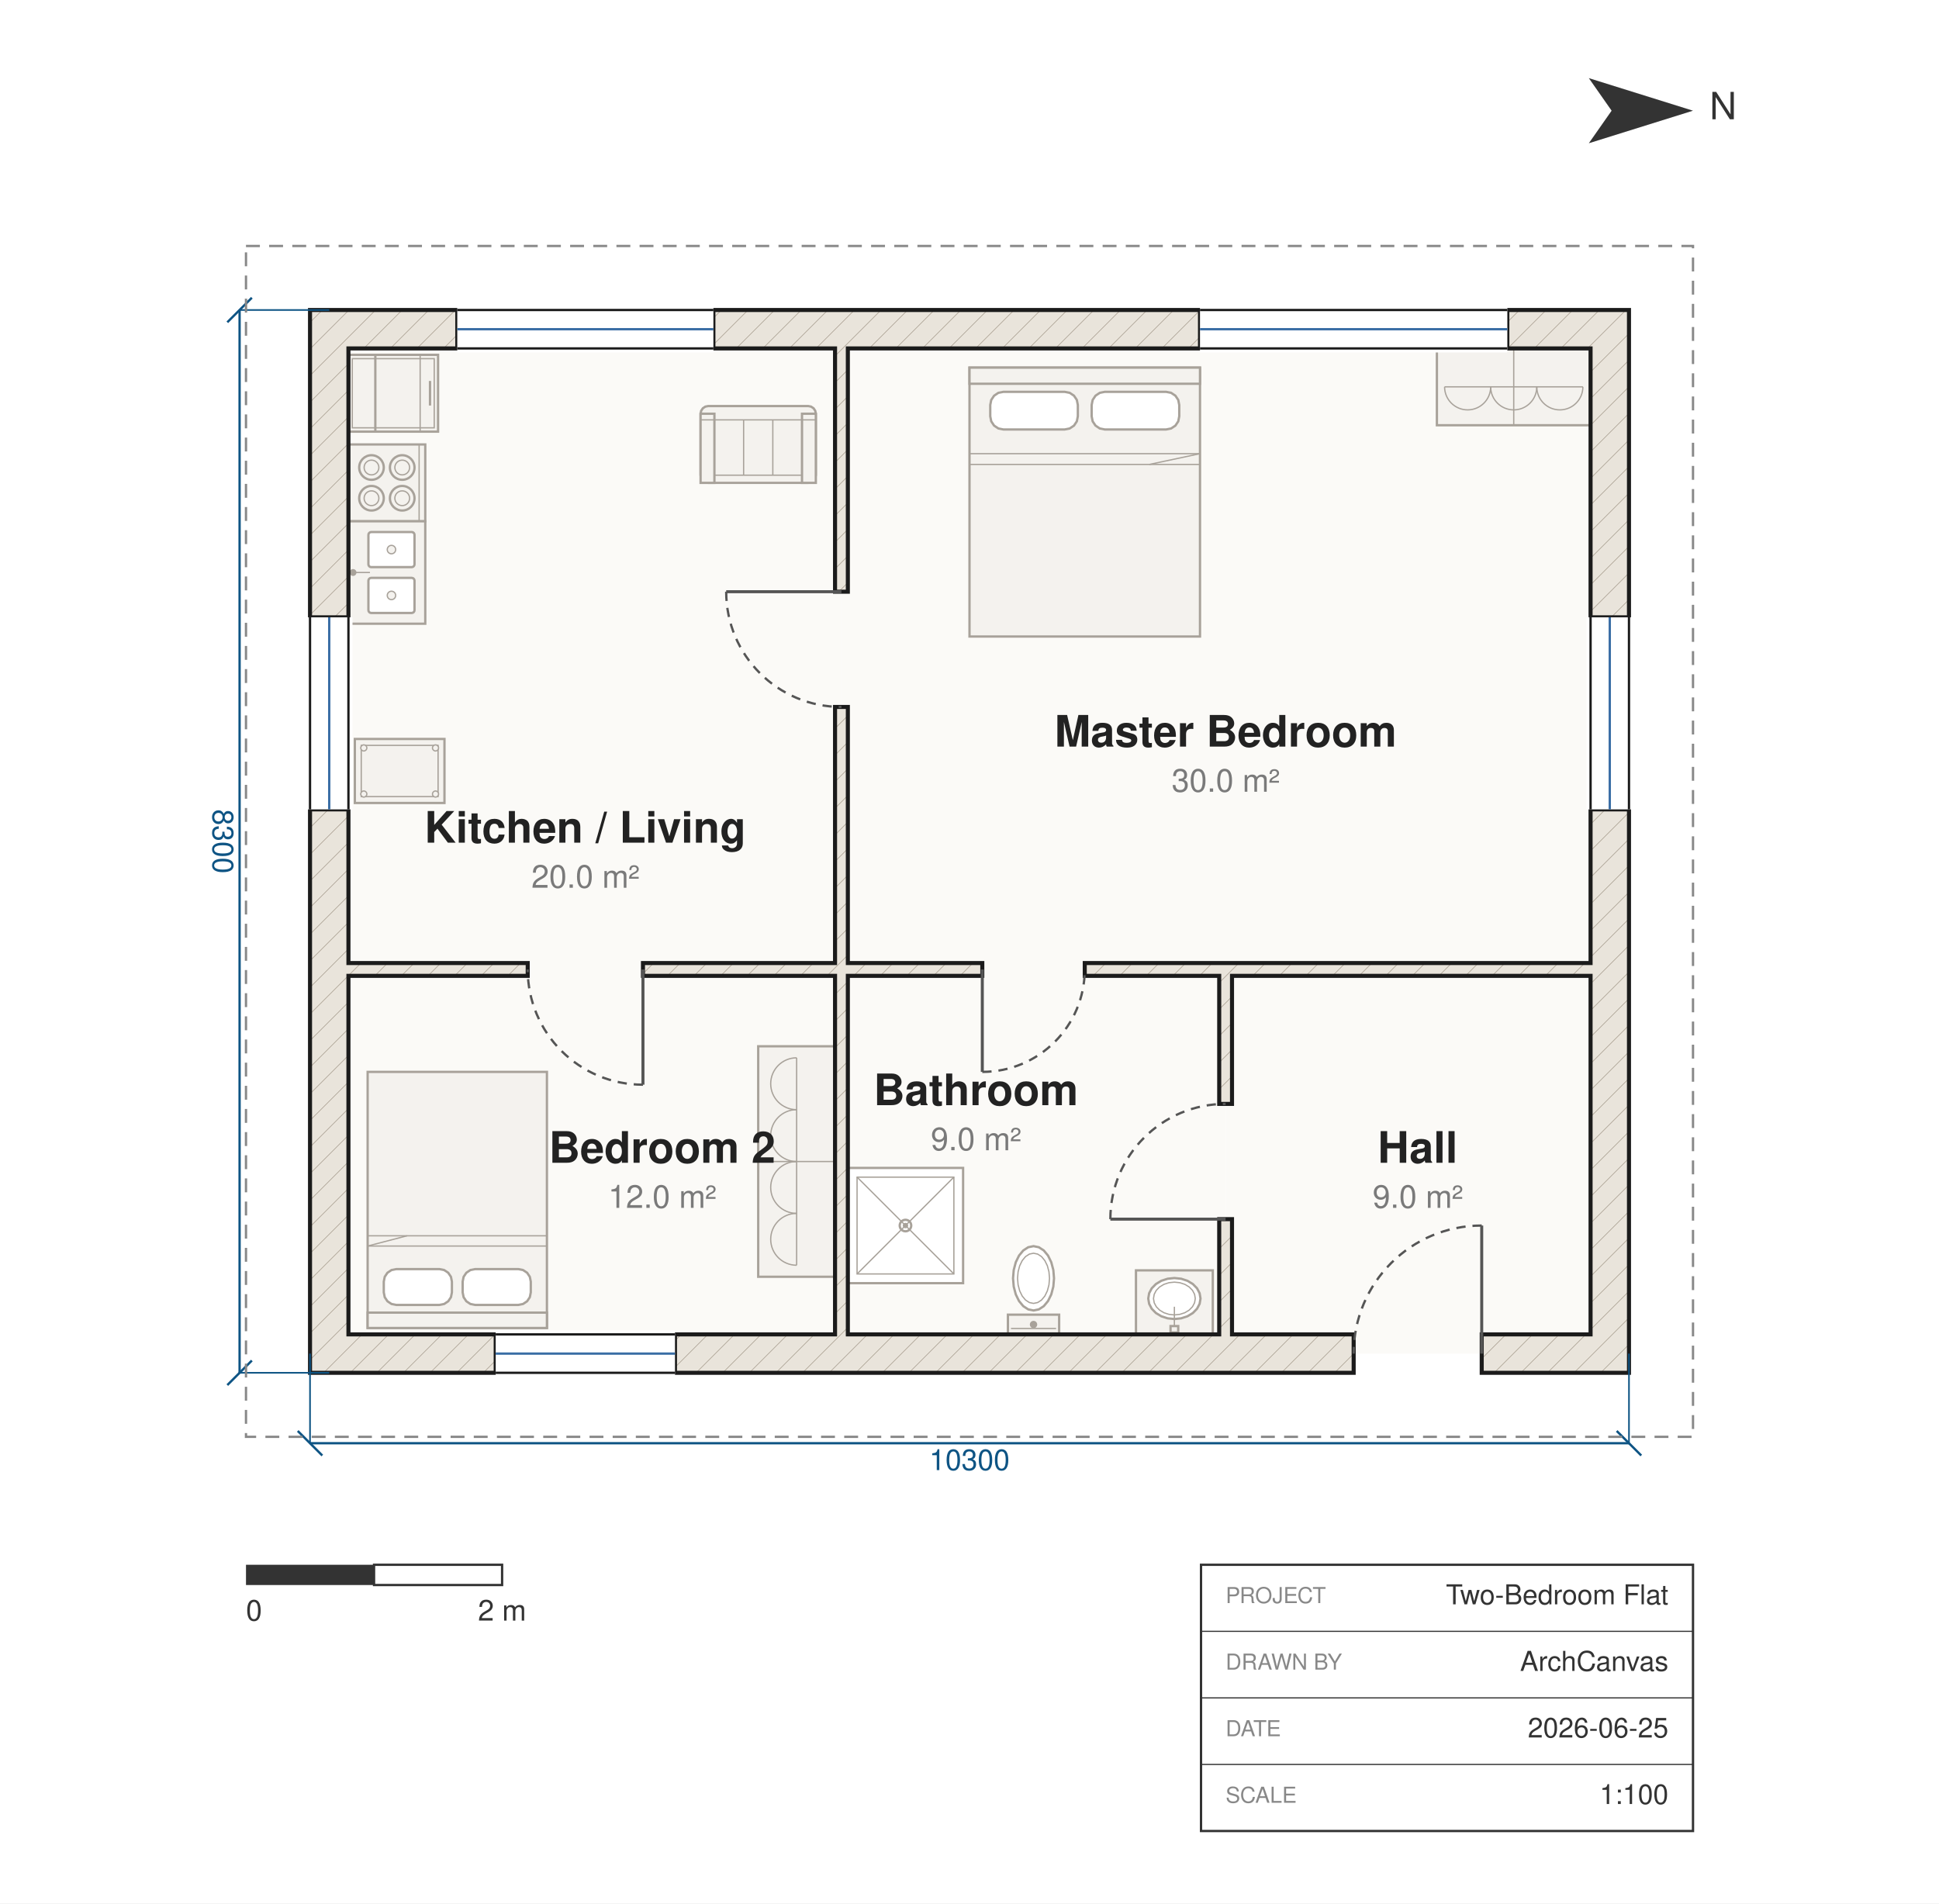
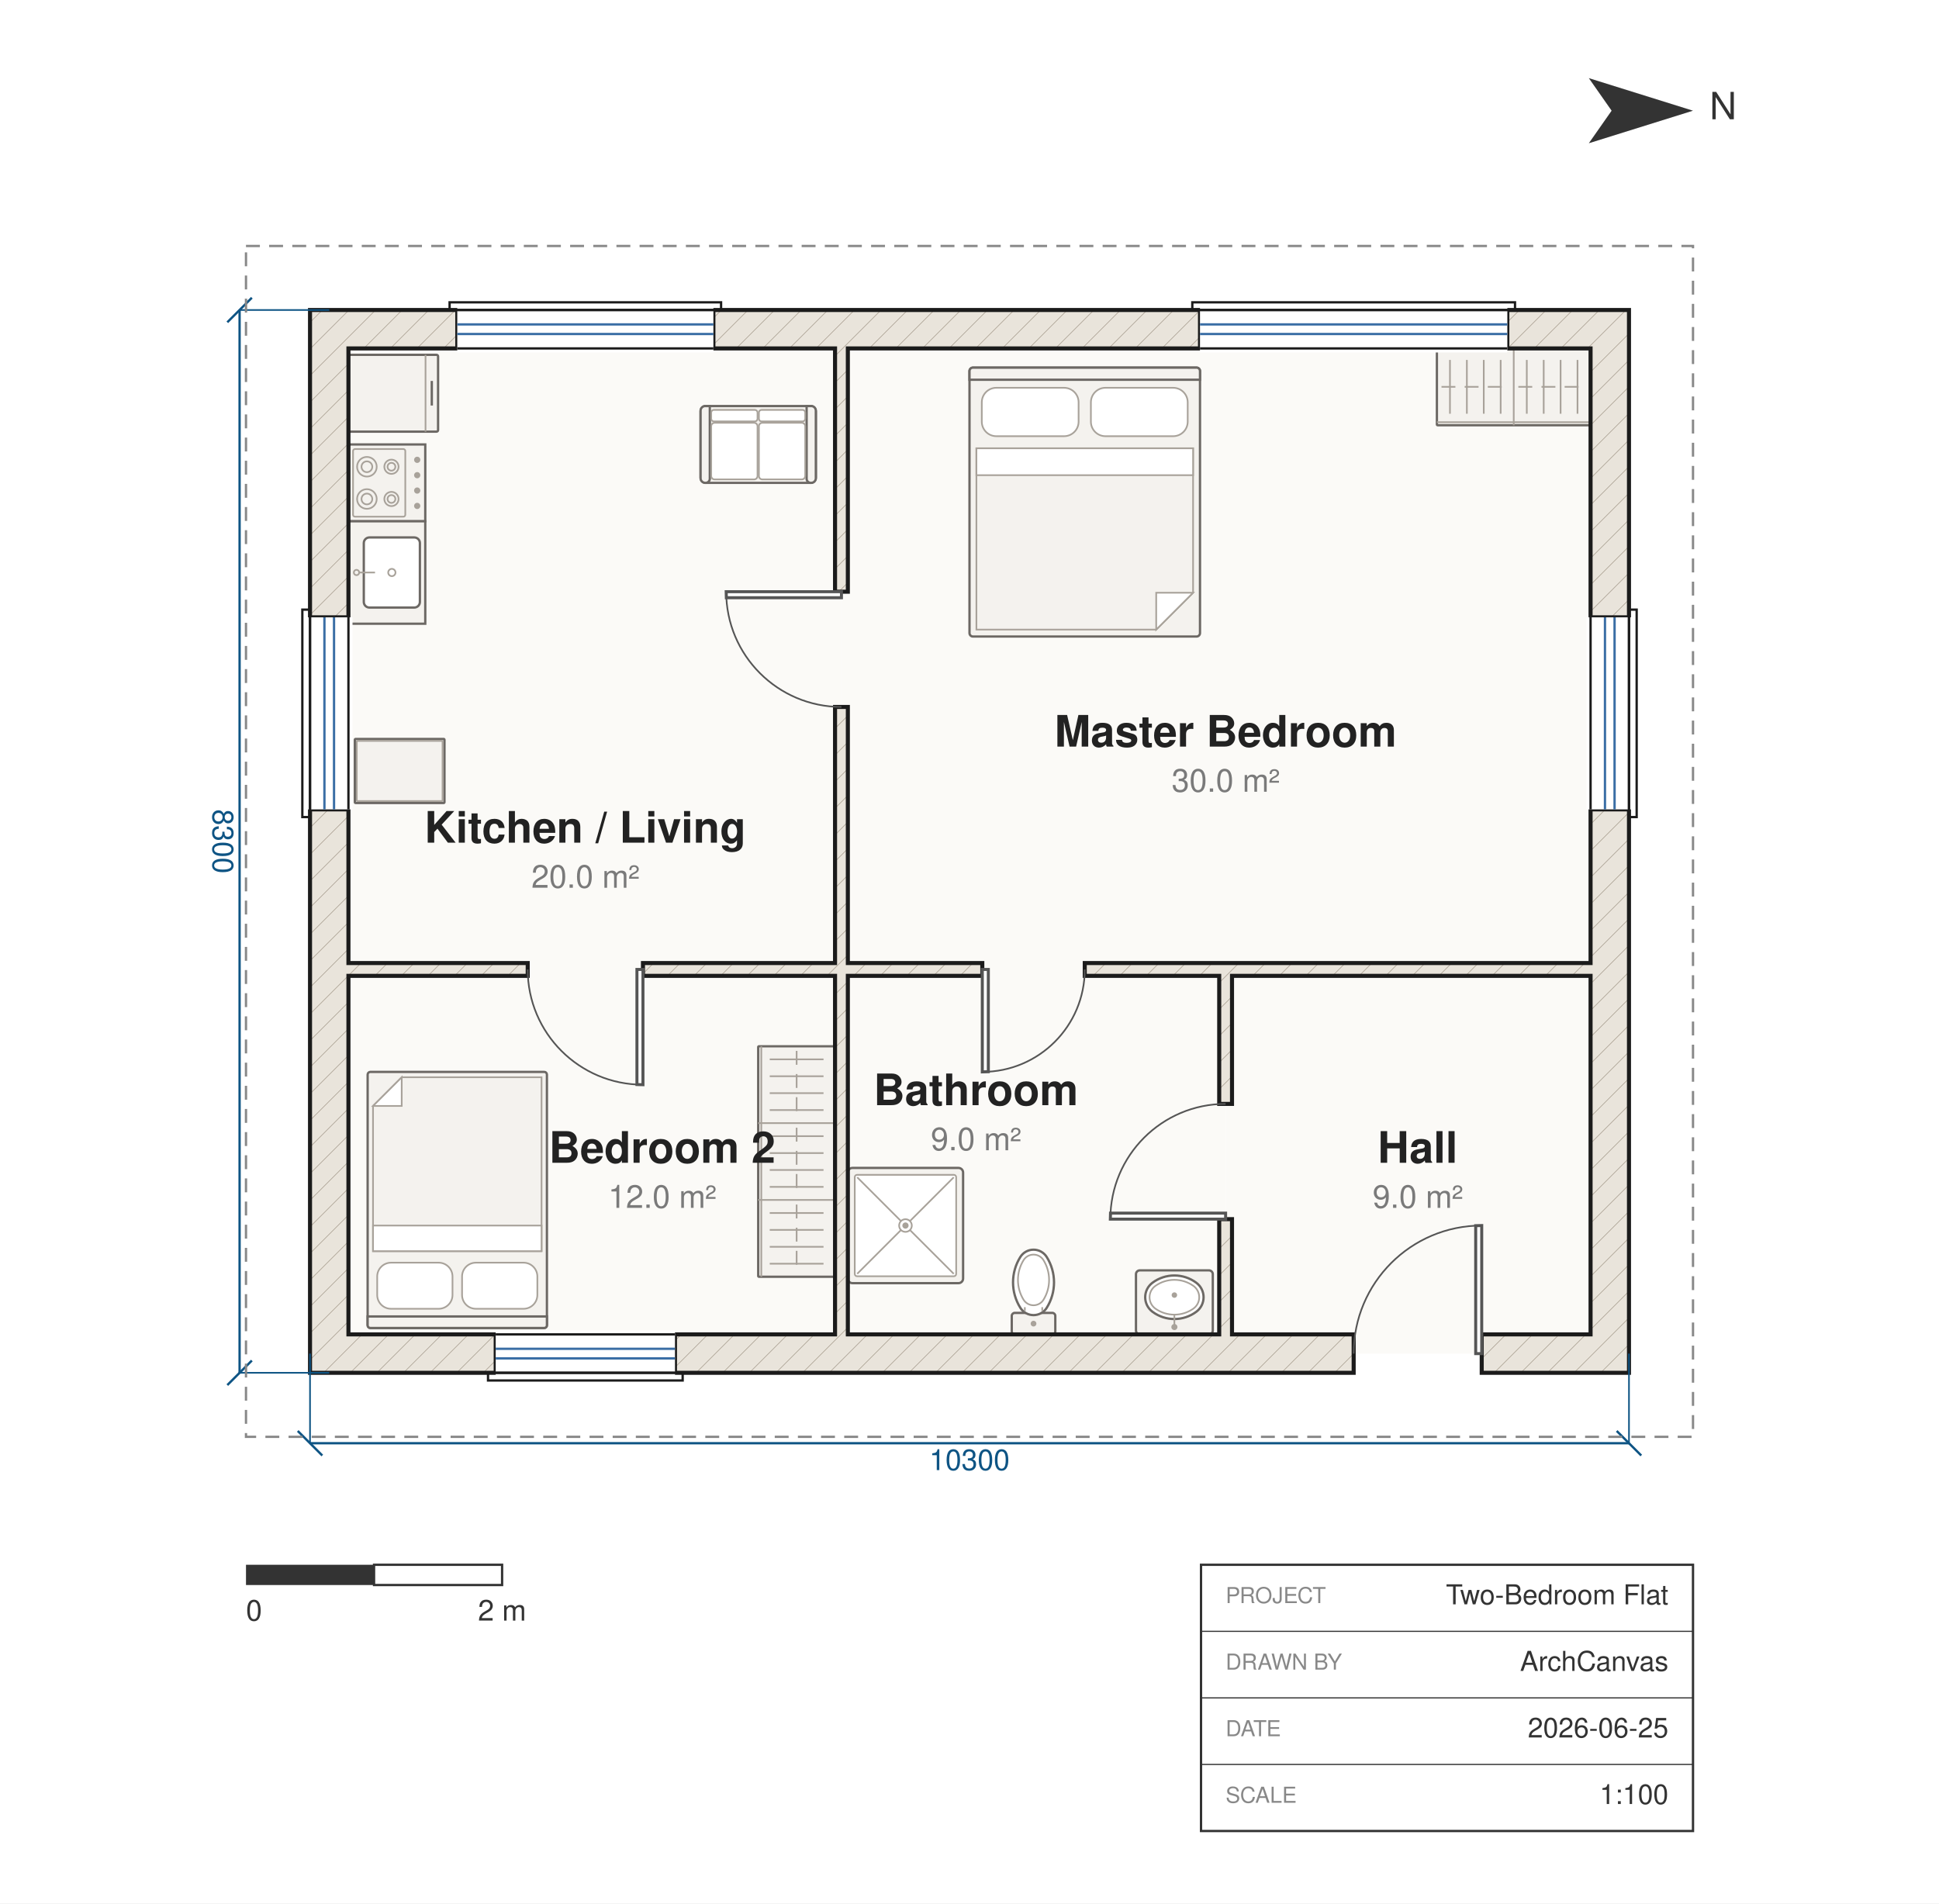
<svg xmlns="http://www.w3.org/2000/svg" viewBox="-2571 -2571 15142 14864.4" font-family="Helvetica, Arial, sans-serif">
  <defs>
    <pattern id="poche" patternUnits="userSpaceOnUse" width="146.9" height="146.9" patternTransform="rotate(45)">
      <rect width="146.9" height="146.9" fill="#e9e4db" />
      <line x1="0" y1="0" x2="0" y2="146.9" stroke="#b9b1a4" stroke-width="12.66" />
    </pattern>
  </defs>
  <rect x="-2571" y="-2571" width="15142" height="14864.4" fill="#ffffff" />
  <g id="A-FLOR">
    <polygon points="0,0 4000,0 4000,5000 0,5000" fill="#fbfaf7" />
    <polygon points="4000,0 10000,0 10000,5000 4000,5000" fill="#fbfaf7" />
    <polygon points="0,5000 4000,5000 4000,8000 0,8000" fill="#fbfaf7" />
    <polygon points="4000,5000 7000,5000 7000,8000 4000,8000" fill="#fbfaf7" />
    <polygon points="7000,5000 10000,5000 10000,8000 7000,8000" fill="#fbfaf7" />
  </g>
  <g id="A-FURN">
-     <polygon points="5000,300 6800,300 6800,2400 5000,2400" fill="#f4f2ee" stroke="#a8a29a" stroke-width="18.08" />
-     <polygon points="5000,300 6800,300 6800,426 5000,426" fill="#f4f2ee" stroke="#a8a29a" stroke-width="18.08" />
-     <polygon points="5743.1,489 5782.48,496.83 5815.86,519.14 5838.17,552.52 5846,591.9 5846,680.1 5838.17,719.48 5815.86,752.86 5782.48,775.17 5743.1,783 5264.9,783 5225.52,775.17 5192.14,752.86 5169.83,719.48 5162,680.1 5162,591.9 5169.83,552.52 5192.14,519.14 5225.52,496.83 5264.9,489" fill="#ffffff" stroke="#a8a29a" stroke-width="18.08" />
-     <polygon points="6535.1,489 6574.48,496.83 6607.86,519.14 6630.17,552.52 6638,591.9 6638,680.1 6630.17,719.48 6607.86,752.86 6574.48,775.17 6535.1,783 6056.9,783 6017.52,775.17 5984.14,752.86 5961.83,719.48 5954,680.1 5954,591.9 5961.83,552.52 5984.14,519.14 6017.52,496.83 6056.9,489" fill="#ffffff" stroke="#a8a29a" stroke-width="18.08" />
-     <line x1="5000" y1="972" x2="6800" y2="972" stroke="#a8a29a" stroke-width="9.94" />
-     <line x1="5000" y1="1056" x2="6800" y2="1056" stroke="#a8a29a" stroke-width="9.94" />
-     <line x1="6800" y1="972" x2="6404" y2="1056" stroke="#a8a29a" stroke-width="9.94" />
-     <polygon points="1700,7800 300,7800 300,5800 1700,5800" fill="#f4f2ee" stroke="#a8a29a" stroke-width="18.08" />
-     <polygon points="1700,7800 300,7800 300,7680 1700,7680" fill="#f4f2ee" stroke="#a8a29a" stroke-width="18.08" />
-     <polygon points="1140,7620 1102.5,7612.54 1070.7,7591.3 1049.46,7559.5 1042,7522 1042,7438 1049.46,7400.5 1070.7,7368.7 1102.5,7347.46 1140,7340 1476,7340 1513.5,7347.46 1545.3,7368.7 1566.54,7400.5 1574,7438 1574,7522 1566.54,7559.5 1545.3,7591.3 1513.5,7612.54 1476,7620" fill="#ffffff" stroke="#a8a29a" stroke-width="18.08" />
-     <polygon points="524,7620 486.5,7612.54 454.7,7591.3 433.46,7559.5 426,7522 426,7438 433.46,7400.5 454.7,7368.7 486.5,7347.46 524,7340 860,7340 897.5,7347.46 929.3,7368.7 950.54,7400.5 958,7438 958,7522 950.54,7559.5 929.3,7591.3 897.5,7612.54 860,7620" fill="#ffffff" stroke="#a8a29a" stroke-width="18.08" />
-     <line x1="1700" y1="7160" x2="300" y2="7160" stroke="#a8a29a" stroke-width="9.94" />
-     <line x1="1700" y1="7080" x2="300" y2="7080" stroke="#a8a29a" stroke-width="9.94" />
-     <line x1="300" y1="7160" x2="608" y2="7080" stroke="#a8a29a" stroke-width="9.94" />
-     <polygon points="8650,150 9850,150 9850,750 8650,750" fill="#f4f2ee" stroke="#a8a29a" stroke-width="18.08" />
-     <line x1="8710" y1="450" x2="9790" y2="450" stroke="#a8a29a" stroke-width="9.94" />
-     <path d="M 8710,450 A 180 180 0 0 0 9070,450" fill="none" stroke="#a8a29a" stroke-width="9.94" />
-     <path d="M 9070,450 A 180 180 0 0 0 9430,450" fill="none" stroke="#a8a29a" stroke-width="9.94" />
-     <path d="M 9430,450 A 180 180 0 0 0 9790,450" fill="none" stroke="#a8a29a" stroke-width="9.94" />
-     <line x1="9250" y1="150" x2="9250" y2="750" stroke="#a8a29a" stroke-width="9.94" />
-     <polygon points="3950,5600 3950,7400 3350,7400 3350,5600" fill="#f4f2ee" stroke="#a8a29a" stroke-width="18.08" />
-     <line x1="3650" y1="5690" x2="3650" y2="7310" stroke="#a8a29a" stroke-width="9.94" />
-     <path d="M 3650,5690 A 202.5 202.5 0 0 0 3650,6095" fill="none" stroke="#a8a29a" stroke-width="9.94" />
-     <path d="M 3650,6095 A 202.5 202.5 0 0 0 3650,6500" fill="none" stroke="#a8a29a" stroke-width="9.94" />
-     <path d="M 3650,6500 A 202.5 202.5 0 0 0 3650,6905" fill="none" stroke="#a8a29a" stroke-width="9.94" />
-     <path d="M 3650,6905 A 202.5 202.5 0 0 0 3650,7310" fill="none" stroke="#a8a29a" stroke-width="9.94" />
-     <line x1="3950" y1="6500" x2="3350" y2="6500" stroke="#a8a29a" stroke-width="9.94" />
-     <polygon points="150,800 150,200 850,200 850,800" fill="#f4f2ee" stroke="#a8a29a" stroke-width="18.08" />
-     <polygon points="180,770 180,230 820,230 820,770" fill="none" stroke="#a8a29a" stroke-width="9.94" />
-     <line x1="710" y1="800" x2="710" y2="200" stroke="#a8a29a" stroke-width="9.94" />
-     <line x1="360" y1="800" x2="360" y2="200" stroke="#a8a29a" stroke-width="18.08" />
-     <line x1="787" y1="596" x2="787" y2="404" stroke="#a8a29a" stroke-width="18.08" />
-     <polygon points="150,1500 150,900 750,900 750,1500" fill="#f4f2ee" stroke="#a8a29a" stroke-width="18.08" />
-     <circle cx="330" cy="1320" r="96" fill="none" stroke="#a8a29a" stroke-width="18.08" />
-     <circle cx="330" cy="1320" r="57.6" fill="none" stroke="#a8a29a" stroke-width="9.94" />
-     <circle cx="570" cy="1320" r="96" fill="none" stroke="#a8a29a" stroke-width="18.08" />
-     <circle cx="570" cy="1320" r="57.6" fill="none" stroke="#a8a29a" stroke-width="9.94" />
-     <circle cx="330" cy="1080" r="96" fill="none" stroke="#a8a29a" stroke-width="18.08" />
-     <circle cx="330" cy="1080" r="57.6" fill="none" stroke="#a8a29a" stroke-width="9.94" />
-     <circle cx="570" cy="1080" r="96" fill="none" stroke="#a8a29a" stroke-width="18.08" />
-     <circle cx="570" cy="1080" r="57.6" fill="none" stroke="#a8a29a" stroke-width="9.94" />
-     <line x1="702" y1="1500" x2="702" y2="900" stroke="#a8a29a" stroke-width="9.94" />
-     <polygon points="150,2300 150,1500 750,1500 750,2300" fill="#f4f2ee" stroke="#a8a29a" stroke-width="18.08" />
-     <polygon points="306,1963.92 307.67,1955.53 312.42,1948.42 319.53,1943.67 327.92,1942 644.08,1942 652.47,1943.67 659.58,1948.42 664.33,1955.53 666,1963.92 666,2194.08 664.33,2202.47 659.58,2209.58 652.47,2214.33 644.08,2216 327.92,2216 319.53,2214.33 312.42,2209.58 307.67,2202.47 306,2194.08" fill="#ffffff" stroke="#a8a29a" stroke-width="18.08" />
-     <circle cx="486" cy="2079" r="32.88" fill="#f4f2ee" stroke="#a8a29a" stroke-width="9.94" />
-     <polygon points="306,1605.92 307.67,1597.53 312.42,1590.42 319.53,1585.67 327.92,1584 644.08,1584 652.47,1585.67 659.58,1590.42 664.33,1597.53 666,1605.92 666,1836.08 664.33,1844.47 659.58,1851.58 652.47,1856.33 644.08,1858 327.92,1858 319.53,1856.33 312.42,1851.58 307.67,1844.47 306,1836.08" fill="#ffffff" stroke="#a8a29a" stroke-width="18.08" />
-     <circle cx="486" cy="1721" r="32.88" fill="#f4f2ee" stroke="#a8a29a" stroke-width="9.94" />
-     <circle cx="186" cy="1900" r="18" fill="#a8a29a" stroke="#a8a29a" stroke-width="18.08" />
-     <line x1="186" y1="1900" x2="318" y2="1900" stroke="#a8a29a" stroke-width="9.94" />
-     <polygon points="3740,600 3762.96,604.57 3782.43,617.57 3795.43,637.04 3800,660 3800,1140 3795.43,1162.96 3782.43,1182.43 3762.96,1195.43 3740,1200 2960,1200 2937.04,1195.43 2917.57,1182.43 2904.57,1162.96 2900,1140 2900,660 2904.57,637.04 2917.57,617.57 2937.04,604.57 2960,600" fill="#f4f2ee" stroke="#a8a29a" stroke-width="18.08" />
-     <polygon points="2900,660 3008,660 3008,1200 2900,1200" fill="#f4f2ee" stroke="#a8a29a" stroke-width="18.08" />
-     <polygon points="3692,660 3800,660 3800,1200 3692,1200" fill="#f4f2ee" stroke="#a8a29a" stroke-width="18.08" />
-     <line x1="2900" y1="708" x2="3800" y2="708" stroke="#a8a29a" stroke-width="9.94" />
-     <line x1="3236" y1="708" x2="3236" y2="1140" stroke="#a8a29a" stroke-width="9.94" />
-     <line x1="3464" y1="708" x2="3464" y2="1140" stroke="#a8a29a" stroke-width="9.94" />
-     <line x1="3008" y1="1140" x2="3692" y2="1140" stroke="#a8a29a" stroke-width="9.94" />
-     <polygon points="200,3200 900,3200 900,3700 200,3700" fill="#f4f2ee" stroke="#a8a29a" stroke-width="18.08" />
-     <polygon points="250,3250 850,3250 850,3650 250,3650" fill="none" stroke="#a8a29a" stroke-width="9.94" />
-     <circle cx="270" cy="3270" r="23.8" fill="#f4f2ee" stroke="#a8a29a" stroke-width="9.94" />
-     <circle cx="830" cy="3270" r="23.8" fill="#f4f2ee" stroke="#a8a29a" stroke-width="9.94" />
-     <circle cx="830" cy="3630" r="23.8" fill="#f4f2ee" stroke="#a8a29a" stroke-width="9.94" />
-     <circle cx="270" cy="3630" r="23.8" fill="#f4f2ee" stroke="#a8a29a" stroke-width="9.94" />
-     <polygon points="4050,7450 4050,6550 4950,6550 4950,7450" fill="#ffffff" stroke="#a8a29a" stroke-width="18.08" />
-     <polygon points="4122,7378 4122,6622 4878,6622 4878,7378" fill="#ffffff" stroke="#a8a29a" stroke-width="9.94" />
-     <line x1="4122" y1="7378" x2="4878" y2="6622" stroke="#a8a29a" stroke-width="9.94" />
-     <line x1="4122" y1="6622" x2="4878" y2="7378" stroke="#a8a29a" stroke-width="9.94" />
-     <circle cx="4500" cy="7000" r="45" fill="none" stroke="#a8a29a" stroke-width="18.08" />
-     <circle cx="4500" cy="7000" r="16.2" fill="#a8a29a" stroke="#a8a29a" stroke-width="9.94" />
-     <polygon points="5700,7850 5300,7850 5300,7696 5700,7696" fill="#f4f2ee" stroke="#a8a29a" stroke-width="18.08" />
-     <line x1="5676" y1="7803.8" x2="5324" y2="7803.8" stroke="#a8a29a" stroke-width="9.94" />
-     <polygon points="5340,7412.08 5345.45,7347.08 5361.44,7286.5 5386.86,7234.48 5420,7194.57 5458.59,7169.48 5500,7160.92 5541.41,7169.48 5580,7194.57 5613.14,7234.48 5638.56,7286.5 5654.55,7347.08 5660,7412.08 5654.55,7477.08 5638.56,7537.66 5613.14,7589.68 5580,7629.59 5541.41,7654.68 5500,7663.24 5458.59,7654.68 5420,7629.59 5386.86,7589.68 5361.44,7537.66 5345.45,7477.08" fill="#ffffff" stroke="#a8a29a" stroke-width="18.08" />
-     <polygon points="5375.2,7412.08 5379.45,7361.38 5391.92,7314.13 5411.75,7273.55 5437.6,7242.42 5467.7,7222.85 5500,7216.18 5532.3,7222.85 5562.4,7242.42 5588.25,7273.55 5608.08,7314.13 5620.55,7361.38 5624.8,7412.08 5620.55,7462.78 5608.08,7510.03 5588.25,7550.61 5562.4,7581.74 5532.3,7601.31 5500,7607.98 5467.7,7601.31 5437.6,7581.74 5411.75,7550.61 5391.92,7510.03 5379.45,7462.78" fill="#ffffff" stroke="#a8a29a" stroke-width="9.94" />
-     <circle cx="5500" cy="7773" r="20" fill="#a8a29a" stroke="#a8a29a" stroke-width="18.08" />
-     <polygon points="6900,7850 6300,7850 6300,7350 6900,7350" fill="#f4f2ee" stroke="#a8a29a" stroke-width="18.08" />
-     <polygon points="6396,7570 6402.95,7528.59 6423.33,7490 6455.75,7456.86 6498,7431.44 6547.2,7415.45 6600,7410 6652.8,7415.45 6702,7431.44 6744.25,7456.86 6776.67,7490 6797.05,7528.59 6804,7570 6797.05,7611.41 6776.67,7650 6744.25,7683.14 6702,7708.56 6652.8,7724.55 6600,7730 6547.2,7724.55 6498,7708.56 6455.75,7683.14 6423.33,7650 6402.95,7611.41" fill="#ffffff" stroke="#a8a29a" stroke-width="18.08" />
-     <polygon points="6436.8,7570 6442.36,7536.87 6458.66,7506 6484.6,7479.49 6518.4,7459.15 6557.76,7446.36 6600,7442 6642.24,7446.36 6681.6,7459.15 6715.4,7479.49 6741.34,7506 6757.64,7536.87 6763.2,7570 6757.64,7603.13 6741.34,7634 6715.4,7660.51 6681.6,7680.85 6642.24,7693.64 6600,7698 6557.76,7693.64 6518.4,7680.85 6484.6,7660.51 6458.66,7634 6442.36,7603.13" fill="#ffffff" stroke="#a8a29a" stroke-width="9.94" />
-     <polygon points="6630,7835 6570,7835 6570,7785 6630,7785" fill="#f4f2ee" stroke="#a8a29a" stroke-width="18.08" />
-     <line x1="6600" y1="7785" x2="6600" y2="7634" stroke="#a8a29a" stroke-width="9.94" />
+     <path d="M 5027,300 L 6773,300 A 27 27 0 0 1 6800,327 L 6800,2373 A 27 27 0 0 1 6773,2400 L 5027,2400 A 27 27 0 0 1 5000,2373 L 5000,327 A 27 27 0 0 1 5027,300 Z" fill="#f4f2ee" stroke="#6c6864" stroke-width="18.08" />
+     <path d="M 5027,300 L 6773,300 A 27 27 0 0 1 6800,327 L 6800,394.5 L 5000,394.5 L 5000,327 A 27 27 0 0 1 5027,300 Z" fill="#f4f2ee" stroke="#6c6864" stroke-width="18.08" />
+     <path d="M 5209.4,457.5 L 5738.6,457.5 A 113.4 113.4 0 0 1 5852,570.9 L 5852,722.1 A 113.4 113.4 0 0 1 5738.6,835.5 L 5209.4,835.5 A 113.4 113.4 0 0 1 5096,722.1 L 5096,570.9 A 113.4 113.4 0 0 1 5209.4,457.5 Z" fill="#ffffff" stroke="#a8a29a" stroke-width="13.06" />
+     <path d="M 6061.4,457.5 L 6590.6,457.5 A 113.4 113.4 0 0 1 6704,570.9 L 6704,722.1 A 113.4 113.4 0 0 1 6590.6,835.5 L 6061.4,835.5 A 113.4 113.4 0 0 1 5948,722.1 L 5948,570.9 A 113.4 113.4 0 0 1 6061.4,457.5 Z" fill="#ffffff" stroke="#a8a29a" stroke-width="13.06" />
+     <polygon points="5054,930 6746,930 6746,2058 6458,2346 5054,2346" fill="#f4f2ee" stroke="#a8a29a" stroke-width="13.06" />
+     <polygon points="5054,930 6746,930 6746,1140 5054,1140" fill="#ffffff" stroke="#a8a29a" stroke-width="13.06" />
+     <polygon points="6746,2058 6458,2346 6458,2058" fill="#ffffff" stroke="#a8a29a" stroke-width="13.06" />
+     <path d="M 1679,7800 L 321,7800 A 21 21 0 0 1 300,7779 L 300,5821 A 21 21 0 0 1 321,5800 L 1679,5800 A 21 21 0 0 1 1700,5821 L 1700,7779 A 21 21 0 0 1 1679,7800 Z" fill="#f4f2ee" stroke="#6c6864" stroke-width="18.08" />
+     <path d="M 1679,7800 L 321,7800 A 21 21 0 0 1 300,7779 L 300,7710 L 1700,7710 L 1700,7779 A 21 21 0 0 1 1679,7800 Z" fill="#f4f2ee" stroke="#6c6864" stroke-width="18.08" />
+     <path d="M 1517.33,7650 L 1145.33,7650 A 108 108 0 0 1 1037.33,7542 L 1037.33,7398 A 108 108 0 0 1 1145.33,7290 L 1517.33,7290 A 108 108 0 0 1 1625.33,7398 L 1625.33,7542 A 108 108 0 0 1 1517.33,7650 Z" fill="#ffffff" stroke="#a8a29a" stroke-width="13.06" />
+     <path d="M 854.67,7650 L 482.67,7650 A 108 108 0 0 1 374.67,7542 L 374.67,7398 A 108 108 0 0 1 482.67,7290 L 854.67,7290 A 108 108 0 0 1 962.67,7398 L 962.67,7542 A 108 108 0 0 1 854.67,7650 Z" fill="#ffffff" stroke="#a8a29a" stroke-width="13.06" />
+     <polygon points="1658,7200 342,7200 342,6066 566,5842 1658,5842" fill="#f4f2ee" stroke="#a8a29a" stroke-width="13.06" />
+     <polygon points="1658,7200 342,7200 342,7000 1658,7000" fill="#ffffff" stroke="#a8a29a" stroke-width="13.06" />
+     <polygon points="342,6066 566,5842 566,6066" fill="#ffffff" stroke="#a8a29a" stroke-width="13.06" />
+     <path d="M 8656,150 L 9844,150 A 6 6 0 0 1 9850,156 L 9850,744 A 6 6 0 0 1 9844,750 L 8656,750 A 6 6 0 0 1 8650,744 L 8650,156 A 6 6 0 0 1 8656,150 Z" fill="#f4f2ee" stroke="#6c6864" stroke-width="18.08" />
+     <line x1="8650" y1="726" x2="9850" y2="726" stroke="#a8a29a" stroke-width="13.06" />
+     <line x1="9250" y1="150" x2="9250" y2="750" stroke="#a8a29a" stroke-width="13.06" />
+     <line x1="8686" y1="450" x2="9214" y2="450" stroke="#a8a29a" stroke-width="13.06" stroke-dasharray="108.48 72.32" />
+     <line x1="8752" y1="240" x2="8752" y2="660" stroke="#a8a29a" stroke-width="13.06" />
+     <line x1="8884" y1="240" x2="8884" y2="660" stroke="#a8a29a" stroke-width="13.06" />
+     <line x1="9016" y1="240" x2="9016" y2="660" stroke="#a8a29a" stroke-width="13.06" />
+     <line x1="9148" y1="240" x2="9148" y2="660" stroke="#a8a29a" stroke-width="13.06" />
+     <line x1="9286" y1="450" x2="9814" y2="450" stroke="#a8a29a" stroke-width="13.06" stroke-dasharray="108.48 72.32" />
+     <line x1="9352" y1="240" x2="9352" y2="660" stroke="#a8a29a" stroke-width="13.06" />
+     <line x1="9484" y1="240" x2="9484" y2="660" stroke="#a8a29a" stroke-width="13.06" />
+     <line x1="9616" y1="240" x2="9616" y2="660" stroke="#a8a29a" stroke-width="13.06" />
+     <line x1="9748" y1="240" x2="9748" y2="660" stroke="#a8a29a" stroke-width="13.06" />
+     <path d="M 3950,5606 L 3950,7394 A 6 6 0 0 1 3944,7400 L 3356,7400 A 6 6 0 0 1 3350,7394 L 3350,5606 A 6 6 0 0 1 3356,5600 L 3944,5600 A 6 6 0 0 1 3950,5606 Z" fill="#f4f2ee" stroke="#6c6864" stroke-width="18.08" />
+     <line x1="3374" y1="5600" x2="3374" y2="7400" stroke="#a8a29a" stroke-width="13.06" />
+     <line x1="3950" y1="6200" x2="3350" y2="6200" stroke="#a8a29a" stroke-width="13.06" />
+     <line x1="3950" y1="6800" x2="3350" y2="6800" stroke="#a8a29a" stroke-width="13.06" />
+     <line x1="3650" y1="5636" x2="3650" y2="6164" stroke="#a8a29a" stroke-width="13.06" stroke-dasharray="108.48 72.32" />
+     <line x1="3860" y1="5702" x2="3440" y2="5702" stroke="#a8a29a" stroke-width="13.06" />
+     <line x1="3860" y1="5834" x2="3440" y2="5834" stroke="#a8a29a" stroke-width="13.06" />
+     <line x1="3860" y1="5966" x2="3440" y2="5966" stroke="#a8a29a" stroke-width="13.06" />
+     <line x1="3860" y1="6098" x2="3440" y2="6098" stroke="#a8a29a" stroke-width="13.06" />
+     <line x1="3650" y1="6236" x2="3650" y2="6764" stroke="#a8a29a" stroke-width="13.06" stroke-dasharray="108.48 72.32" />
+     <line x1="3860" y1="6302" x2="3440" y2="6302" stroke="#a8a29a" stroke-width="13.06" />
+     <line x1="3860" y1="6434" x2="3440" y2="6434" stroke="#a8a29a" stroke-width="13.06" />
+     <line x1="3860" y1="6566" x2="3440" y2="6566" stroke="#a8a29a" stroke-width="13.06" />
+     <line x1="3860" y1="6698" x2="3440" y2="6698" stroke="#a8a29a" stroke-width="13.06" />
+     <line x1="3650" y1="6836" x2="3650" y2="7364" stroke="#a8a29a" stroke-width="13.06" stroke-dasharray="108.48 72.32" />
+     <line x1="3860" y1="6902" x2="3440" y2="6902" stroke="#a8a29a" stroke-width="13.06" />
+     <line x1="3860" y1="7034" x2="3440" y2="7034" stroke="#a8a29a" stroke-width="13.06" />
+     <line x1="3860" y1="7166" x2="3440" y2="7166" stroke="#a8a29a" stroke-width="13.06" />
+     <line x1="3860" y1="7298" x2="3440" y2="7298" stroke="#a8a29a" stroke-width="13.06" />
+     <path d="M 150,788 L 150,212 A 12 12 0 0 1 162,200 L 838,200 A 12 12 0 0 1 850,212 L 850,788 A 12 12 0 0 1 838,800 L 162,800 A 12 12 0 0 1 150,788 Z" fill="#f4f2ee" stroke="#6c6864" stroke-width="18.08" />
+     <line x1="752" y1="800" x2="752" y2="200" stroke="#a8a29a" stroke-width="13.06" />
+     <line x1="801" y1="596" x2="801" y2="404" stroke="#6c6864" stroke-width="18.08" />
+     <polygon points="150,1500 150,900 750,900 750,1500" fill="#f4f2ee" stroke="#6c6864" stroke-width="18.08" />
+     <path d="M 186,1449 L 186,951 A 15 15 0 0 1 201,936 L 579,936 A 15 15 0 0 1 594,951 L 594,1449 A 15 15 0 0 1 579,1464 L 201,1464 A 15 15 0 0 1 186,1449 Z" fill="none" stroke="#a8a29a" stroke-width="13.06" />
+     <circle cx="294.12" cy="1325.88" r="76.7" fill="none" stroke="#a8a29a" stroke-width="13.06" />
+     <circle cx="294.12" cy="1325.88" r="42.19" fill="none" stroke="#a8a29a" stroke-width="13.06" />
+     <circle cx="294.12" cy="1074.12" r="76.7" fill="none" stroke="#a8a29a" stroke-width="13.06" />
+     <circle cx="294.12" cy="1074.12" r="42.19" fill="none" stroke="#a8a29a" stroke-width="13.06" />
+     <circle cx="485.88" cy="1325.88" r="55.61" fill="none" stroke="#a8a29a" stroke-width="13.06" />
+     <circle cx="485.88" cy="1325.88" r="30.59" fill="none" stroke="#a8a29a" stroke-width="13.06" />
+     <circle cx="485.88" cy="1074.12" r="55.61" fill="none" stroke="#a8a29a" stroke-width="13.06" />
+     <circle cx="485.88" cy="1074.12" r="30.59" fill="none" stroke="#a8a29a" stroke-width="13.06" />
+     <circle cx="687" cy="1380" r="18" fill="#a8a29a" stroke="#a8a29a" stroke-width="13.06" />
+     <circle cx="687" cy="1260" r="18" fill="#a8a29a" stroke="#a8a29a" stroke-width="13.06" />
+     <circle cx="687" cy="1140" r="18" fill="#a8a29a" stroke="#a8a29a" stroke-width="13.06" />
+     <circle cx="687" cy="1020" r="18" fill="#a8a29a" stroke="#a8a29a" stroke-width="13.06" />
+     <polygon points="150,2300 150,1500 750,1500 750,2300" fill="#f4f2ee" stroke="#6c6864" stroke-width="18.08" />
+     <path d="M 270,2129.95 L 270,1670.05 A 43.8 43.8 0 0 1 313.8,1626.25 L 664.2,1626.25 A 43.8 43.8 0 0 1 708,1670.05 L 708,2129.95 A 43.8 43.8 0 0 1 664.2,2173.75 L 313.8,2173.75 A 43.8 43.8 0 0 1 270,2129.95 Z" fill="#ffffff" stroke="#6c6864" stroke-width="18.08" />
+     <circle cx="489" cy="1900" r="28.47" fill="#ffffff" stroke="#a8a29a" stroke-width="13.06" />
+     <circle cx="213" cy="1900" r="21" fill="none" stroke="#a8a29a" stroke-width="13.06" />
+     <line x1="234" y1="1900" x2="357.6" y2="1900" stroke="#a8a29a" stroke-width="13.06" />
+     <path d="M 2942,600 L 3758,600 A 42 42 0 0 1 3800,642 L 3800,1158 A 42 42 0 0 1 3758,1200 L 2942,1200 A 42 42 0 0 1 2900,1158 L 2900,642 A 42 42 0 0 1 2942,600 Z" fill="#f4f2ee" stroke="#6c6864" stroke-width="18.08" />
+     <path d="M 2936,600 L 2972,600 L 2972,1167.6 A 32.4 32.4 0 0 1 2939.6,1200 L 2936,1200 A 36 36 0 0 1 2900,1164 L 2900,636 A 36 36 0 0 1 2936,600 Z" fill="#f4f2ee" stroke="#6c6864" stroke-width="18.08" />
+     <path d="M 3728,600 L 3764,600 A 36 36 0 0 1 3800,636 L 3800,1164 A 36 36 0 0 1 3764,1200 L 3760.4,1200 A 32.4 32.4 0 0 1 3728,1167.6 L 3728,600 Z" fill="#f4f2ee" stroke="#6c6864" stroke-width="18.08" />
+     <path d="M 3003.8,630 L 3323.6,630 A 21 21 0 0 1 3344.6,651 L 3344.6,699 A 21 21 0 0 1 3323.6,720 L 3003.8,720 A 21 21 0 0 1 2982.8,699 L 2982.8,651 A 21 21 0 0 1 3003.8,630 Z" fill="#ffffff" stroke="#a8a29a" stroke-width="13.06" />
+     <path d="M 3376.4,630 L 3696.2,630 A 21 21 0 0 1 3717.2,651 L 3717.2,699 A 21 21 0 0 1 3696.2,720 L 3376.4,720 A 21 21 0 0 1 3355.4,699 L 3355.4,651 A 21 21 0 0 1 3376.4,630 Z" fill="#ffffff" stroke="#a8a29a" stroke-width="13.06" />
+     <path d="M 3009.8,730.8 L 3317.6,730.8 A 27 27 0 0 1 3344.6,757.8 L 3344.6,1146 A 27 27 0 0 1 3317.6,1173 L 3009.8,1173 A 27 27 0 0 1 2982.8,1146 L 2982.8,757.8 A 27 27 0 0 1 3009.8,730.8 Z" fill="#ffffff" stroke="#a8a29a" stroke-width="13.06" />
+     <path d="M 3382.4,730.8 L 3690.2,730.8 A 27 27 0 0 1 3717.2,757.8 L 3717.2,1146 A 27 27 0 0 1 3690.2,1173 L 3382.4,1173 A 27 27 0 0 1 3355.4,1146 L 3355.4,757.8 A 27 27 0 0 1 3382.4,730.8 Z" fill="#ffffff" stroke="#a8a29a" stroke-width="13.06" />
+     <path d="M 206,3200 L 894,3200 A 6 6 0 0 1 900,3206 L 900,3694 A 6 6 0 0 1 894,3700 L 206,3700 A 6 6 0 0 1 200,3694 L 200,3206 A 6 6 0 0 1 206,3200 Z" fill="#f4f2ee" stroke="#6c6864" stroke-width="18.08" />
+     <path d="M 219,3215 L 881,3215 A 4 4 0 0 1 885,3219 L 885,3681 A 4 4 0 0 1 881,3685 L 219,3685 A 4 4 0 0 1 215,3681 L 215,3219 A 4 4 0 0 1 219,3215 Z" fill="none" stroke="#a8a29a" stroke-width="13.06" />
+     <path d="M 4050,7414 L 4050,6586 A 36 36 0 0 1 4086,6550 L 4914,6550 A 36 36 0 0 1 4950,6586 L 4950,7414 A 36 36 0 0 1 4914,7450 L 4086,7450 A 36 36 0 0 1 4050,7414 Z" fill="#f4f2ee" stroke="#6c6864" stroke-width="18.08" />
+     <path d="M 4104,7378 L 4104,6622 A 18 18 0 0 1 4122,6604 L 4878,6604 A 18 18 0 0 1 4896,6622 L 4896,7378 A 18 18 0 0 1 4878,7396 L 4122,7396 A 18 18 0 0 1 4104,7378 Z" fill="#ffffff" stroke="#a8a29a" stroke-width="13.06" />
+     <line x1="4123.09" y1="7376.91" x2="4465" y2="7035" stroke="#a8a29a" stroke-width="13.06" />
+     <line x1="4123.09" y1="6623.09" x2="4465" y2="6965" stroke="#a8a29a" stroke-width="13.06" />
+     <line x1="4876.91" y1="6623.09" x2="4535" y2="6965" stroke="#a8a29a" stroke-width="13.06" />
+     <line x1="4876.91" y1="7376.91" x2="4535" y2="7035" stroke="#a8a29a" stroke-width="13.06" />
+     <circle cx="4500" cy="7000" r="49.5" fill="none" stroke="#a8a29a" stroke-width="13.06" />
+     <circle cx="4500" cy="7000" r="18" fill="#a8a29a" stroke="#a8a29a" stroke-width="13.06" />
+     <path d="M 5646.48,7850 L 5353.52,7850 A 23.52 23.52 0 0 1 5330,7826.48 L 5330,7705.52 A 23.52 23.52 0 0 1 5353.52,7682 L 5646.48,7682 A 23.52 23.52 0 0 1 5670,7705.52 L 5670,7826.48 A 23.52 23.52 0 0 1 5646.48,7850 Z" fill="#f4f2ee" stroke="#6c6864" stroke-width="18.08" />
+     <path d="M 5500,7188.5 A 121.51 121.51 0 0 1 5602.98,7245.52 A 373.97 373.97 0 0 1 5602.98,7642.48 A 121.51 121.51 0 0 1 5500,7699.5 A 121.51 121.51 0 0 1 5397.02,7642.48 A 373.97 373.97 0 0 1 5397.02,7245.52 A 121.51 121.51 0 0 1 5500,7188.5 Z" fill="#ffffff" stroke="#6c6864" stroke-width="18.08" />
+     <path d="M 5500,7226.9 A 91.53 91.53 0 0 1 5577.99,7270.51 A 294.71 294.71 0 0 1 5577.99,7579.09 A 91.53 91.53 0 0 1 5500,7622.7 A 91.53 91.53 0 0 1 5422.01,7579.09 A 294.71 294.71 0 0 1 5422.01,7270.51 A 91.53 91.53 0 0 1 5500,7226.9 Z" fill="#ffffff" stroke="#a8a29a" stroke-width="13.06" />
+     <line x1="5568" y1="7667.18" x2="5568" y2="7637.53" stroke="#a8a29a" stroke-width="13.06" />
+     <line x1="5432" y1="7667.18" x2="5432" y2="7637.53" stroke="#a8a29a" stroke-width="13.06" />
+     <circle cx="5500" cy="7766" r="16" fill="#a8a29a" stroke="#a8a29a" stroke-width="13.06" />
+     <path d="M 6870,7850 L 6330,7850 A 30 30 0 0 1 6300,7820 L 6300,7380 A 30 30 0 0 1 6330,7350 L 6870,7350 A 30 30 0 0 1 6900,7380 L 6900,7820 A 30 30 0 0 1 6870,7850 Z" fill="#f4f2ee" stroke="#6c6864" stroke-width="18.08" />
+     <path d="M 6372,7560 A 141.2 141.2 0 0 1 6428.8,7446.8 A 286.41 286.41 0 0 1 6771.2,7446.8 A 141.2 141.2 0 0 1 6828,7560 A 141.2 141.2 0 0 1 6771.2,7673.2 A 286.41 286.41 0 0 1 6428.8,7673.2 A 141.2 141.2 0 0 1 6372,7560 Z" fill="#ffffff" stroke="#6c6864" stroke-width="18.08" />
+     <path d="M 6406,7560 A 109.25 109.25 0 0 1 6452.54,7470.54 A 256.89 256.89 0 0 1 6747.46,7470.54 A 109.25 109.25 0 0 1 6794,7560 A 109.25 109.25 0 0 1 6747.46,7649.46 A 256.89 256.89 0 0 1 6452.54,7649.46 A 109.25 109.25 0 0 1 6406,7560 Z" fill="#ffffff" stroke="#a8a29a" stroke-width="13.06" />
+     <circle cx="6600" cy="7792.5" r="17.5" fill="#a8a29a" stroke="#a8a29a" stroke-width="13.06" />
+     <line x1="6600" y1="7792.5" x2="6600" y2="7695" stroke="#a8a29a" stroke-width="13.06" />
+     <circle cx="6600" cy="7543" r="15" fill="#a8a29a" stroke="#a8a29a" stroke-width="13.06" />
  </g>
  <g id="A-WALL">
    <path d="M -150,-150 L 1000,-150 L 1000,150 L 150,150 L 150,2250 L -150,2250 Z M -150,3750 L 150,3750 L 150,4950 L 1550,4950 L 1550,5050 L 150,5050 L 150,7850 L 1300,7850 L 1300,8150 L -150,8150 Z M 10150,-150 L 10150,2250 L 9850,2250 L 9850,150 L 9200,150 L 9200,-150 Z M 10150,3750 L 10150,8150 L 9000,8150 L 9000,7850 L 9850,7850 L 9850,5050 L 7050,5050 L 7050,6050 L 6950,6050 L 6950,5050 L 5900,5050 L 5900,4950 L 9850,4950 L 9850,3750 Z M 2450,4950 L 3950,4950 L 3950,2950 L 4050,2950 L 4050,4950 L 5100,4950 L 5100,5050 L 4050,5050 L 4050,7850 L 6950,7850 L 6950,6950 L 7050,6950 L 7050,7850 L 8000,7850 L 8000,8150 L 2700,8150 L 2700,7850 L 3950,7850 L 3950,5050 L 2450,5050 Z M 3000,-150 L 6800,-150 L 6800,150 L 4050,150 L 4050,2050 L 3950,2050 L 3950,150 L 3000,150 Z" fill="url(#poche)" fill-rule="nonzero" />
    <path d="M -150,-150 L 1000,-150 L 1000,150 L 150,150 L 150,2250 L -150,2250 Z M -150,3750 L 150,3750 L 150,4950 L 1550,4950 L 1550,5050 L 150,5050 L 150,7850 L 1300,7850 L 1300,8150 L -150,8150 Z M 10150,-150 L 10150,2250 L 9850,2250 L 9850,150 L 9200,150 L 9200,-150 Z M 10150,3750 L 10150,8150 L 9000,8150 L 9000,7850 L 9850,7850 L 9850,5050 L 7050,5050 L 7050,6050 L 6950,6050 L 6950,5050 L 5900,5050 L 5900,4950 L 9850,4950 L 9850,3750 Z M 2450,4950 L 3950,4950 L 3950,2950 L 4050,2950 L 4050,4950 L 5100,4950 L 5100,5050 L 4050,5050 L 4050,7850 L 6950,7850 L 6950,6950 L 7050,6950 L 7050,7850 L 8000,7850 L 8000,8150 L 2700,8150 L 2700,7850 L 3950,7850 L 3950,5050 L 2450,5050 Z M 3000,-150 L 6800,-150 L 6800,150 L 4050,150 L 4050,2050 L 3950,2050 L 3950,150 L 3000,150 Z" fill="none" stroke="#1b1b1b" stroke-width="31.64" stroke-linejoin="miter" stroke-miterlimit="4" />
  </g>
  <g id="A-DOOR">
    <polygon points="9000,7850 8000,7850 8000,8150 9000,8150" fill="none" />
-     <line x1="9000" y1="8000" x2="9000" y2="7000" stroke="#555555" stroke-width="23.5" />
-     <path d="M 9000,7000 A 1000 1000 0 0 0 8000,8000" fill="none" stroke="#555555" stroke-width="18.08" stroke-dasharray="72.32 54.24" />
+     <polygon points="9000,8000 9000,7000 8952.99,7001.11 8952.99,8000" fill="#ffffff" stroke="#555555" stroke-width="23.5" />
+     <path d="M 9000,7000 A 1000 1000 0 0 0 8000,8000" fill="none" stroke="#555555" stroke-width="13.06" />
    <polygon points="3950,2050 3950,2950 4050,2950 4050,2050" fill="none" />
-     <line x1="4000" y1="2050" x2="3100" y2="2050" stroke="#555555" stroke-width="23.5" />
-     <path d="M 3100,2050 A 900 900 0 0 0 4000,2950" fill="none" stroke="#555555" stroke-width="18.08" stroke-dasharray="72.32 54.24" />
+     <polygon points="4000,2050 3100,2050 3101.23,2097.01 4000,2097.01" fill="#ffffff" stroke="#555555" stroke-width="23.5" />
+     <path d="M 3100,2050 A 900 900 0 0 0 4000,2950" fill="none" stroke="#555555" stroke-width="13.06" />
    <polygon points="1550,5050 2450,5050 2450,4950 1550,4950" fill="none" />
-     <line x1="2450" y1="5000" x2="2450" y2="5900" stroke="#555555" stroke-width="23.5" />
-     <path d="M 2450,5900 A 900 900 0 0 1 1550,5000" fill="none" stroke="#555555" stroke-width="18.08" stroke-dasharray="72.32 54.24" />
+     <polygon points="2450,5000 2450,5900 2402.99,5898.77 2402.99,5000" fill="#ffffff" stroke="#555555" stroke-width="23.5" />
+     <path d="M 2450,5900 A 900 900 0 0 1 1550,5000" fill="none" stroke="#555555" stroke-width="13.06" />
    <polygon points="5100,5050 5900,5050 5900,4950 5100,4950" fill="none" />
-     <line x1="5100" y1="5000" x2="5100" y2="5800" stroke="#555555" stroke-width="23.5" />
-     <path d="M 5100,5800 A 800 800 0 0 0 5900,5000" fill="none" stroke="#555555" stroke-width="18.08" stroke-dasharray="72.32 54.24" />
+     <polygon points="5100,5000 5100,5800 5147.01,5798.62 5147.01,5000" fill="#ffffff" stroke="#555555" stroke-width="23.5" />
+     <path d="M 5100,5800 A 800 800 0 0 0 5900,5000" fill="none" stroke="#555555" stroke-width="13.06" />
    <polygon points="6950,6050 6950,6950 7050,6950 7050,6050" fill="none" />
-     <line x1="7000" y1="6950" x2="6100" y2="6950" stroke="#555555" stroke-width="23.5" />
-     <path d="M 6100,6950 A 900 900 0 0 1 7000,6050" fill="none" stroke="#555555" stroke-width="18.08" stroke-dasharray="72.32 54.24" />
+     <polygon points="7000,6950 6100,6950 6101.23,6902.99 7000,6902.99" fill="#ffffff" stroke="#555555" stroke-width="23.5" />
+     <path d="M 6100,6950 A 900 900 0 0 1 7000,6050" fill="none" stroke="#555555" stroke-width="13.06" />
  </g>
  <g id="A-GLAZ">
    <polygon points="1000,181.64 3000,181.64 3000,-181.64 1000,-181.64" fill="#ffffff" />
    <line x1="1000" y1="150" x2="3000" y2="150" stroke="#1b1b1b" stroke-width="18.08" />
    <line x1="1000" y1="-150" x2="3000" y2="-150" stroke="#1b1b1b" stroke-width="18.08" />
-     <line x1="1000" y1="0" x2="3000" y2="0" stroke="#3a6ea5" stroke-width="18.08" />
+     <line x1="1000" y1="37.5" x2="3000" y2="37.5" stroke="#3a6ea5" stroke-width="18.08" />
+     <line x1="1000" y1="-37.5" x2="3000" y2="-37.5" stroke="#3a6ea5" stroke-width="18.08" />
+     <polygon points="940,-150 940,-210 3060,-210 3060,-150" fill="none" stroke="#1b1b1b" stroke-width="18.08" />
    <polygon points="6800,181.64 9200,181.64 9200,-181.64 6800,-181.64" fill="#ffffff" />
    <line x1="6800" y1="150" x2="9200" y2="150" stroke="#1b1b1b" stroke-width="18.08" />
    <line x1="6800" y1="-150" x2="9200" y2="-150" stroke="#1b1b1b" stroke-width="18.08" />
-     <line x1="6800" y1="0" x2="9200" y2="0" stroke="#3a6ea5" stroke-width="18.08" />
+     <line x1="6800" y1="37.5" x2="9200" y2="37.5" stroke="#3a6ea5" stroke-width="18.08" />
+     <line x1="6800" y1="-37.5" x2="9200" y2="-37.5" stroke="#3a6ea5" stroke-width="18.08" />
+     <polygon points="6740,-150 6740,-210 9260,-210 9260,-150" fill="none" stroke="#1b1b1b" stroke-width="18.08" />
    <polygon points="181.64,3750 181.64,2250 -181.64,2250 -181.64,3750" fill="#ffffff" />
    <line x1="150" y1="3750" x2="150" y2="2250" stroke="#1b1b1b" stroke-width="18.08" />
    <line x1="-150" y1="3750" x2="-150" y2="2250" stroke="#1b1b1b" stroke-width="18.08" />
-     <line x1="0" y1="3750" x2="0" y2="2250" stroke="#3a6ea5" stroke-width="18.08" />
+     <line x1="37.5" y1="3750" x2="37.5" y2="2250" stroke="#3a6ea5" stroke-width="18.08" />
+     <line x1="-37.5" y1="3750" x2="-37.5" y2="2250" stroke="#3a6ea5" stroke-width="18.08" />
+     <polygon points="-150,3810 -210,3810 -210,2190 -150,2190" fill="none" stroke="#1b1b1b" stroke-width="18.08" />
    <polygon points="9818.36,2250 9818.36,3750 10181.64,3750 10181.64,2250" fill="#ffffff" />
    <line x1="9850" y1="2250" x2="9850" y2="3750" stroke="#1b1b1b" stroke-width="18.08" />
    <line x1="10150" y1="2250" x2="10150" y2="3750" stroke="#1b1b1b" stroke-width="18.08" />
-     <line x1="10000" y1="2250" x2="10000" y2="3750" stroke="#3a6ea5" stroke-width="18.08" />
+     <line x1="9962.5" y1="2250" x2="9962.5" y2="3750" stroke="#3a6ea5" stroke-width="18.08" />
+     <line x1="10037.5" y1="2250" x2="10037.5" y2="3750" stroke="#3a6ea5" stroke-width="18.08" />
+     <polygon points="10150,2190 10210,2190 10210,3810 10150,3810" fill="none" stroke="#1b1b1b" stroke-width="18.08" />
    <polygon points="2700,7818.36 1300,7818.36 1300,8181.64 2700,8181.64" fill="#ffffff" />
    <line x1="2700" y1="7850" x2="1300" y2="7850" stroke="#1b1b1b" stroke-width="18.08" />
    <line x1="2700" y1="8150" x2="1300" y2="8150" stroke="#1b1b1b" stroke-width="18.08" />
-     <line x1="2700" y1="8000" x2="1300" y2="8000" stroke="#3a6ea5" stroke-width="18.08" />
+     <line x1="2700" y1="7962.5" x2="1300" y2="7962.5" stroke="#3a6ea5" stroke-width="18.08" />
+     <line x1="2700" y1="8037.5" x2="1300" y2="8037.5" stroke="#3a6ea5" stroke-width="18.08" />
+     <polygon points="2760,8150 2760,8210 1240,8210 1240,8150" fill="none" stroke="#1b1b1b" stroke-width="18.08" />
  </g>
  <g id="A-ANNO-TEXT">
    <text x="2000" y="3932.2" font-size="339" fill="#222222" text-anchor="middle" dominant-baseline="central" font-weight="600">Kitchen / Living</text>
    <text x="2000" y="4305.1" font-size="248.6" fill="#7a7a7a" text-anchor="middle" dominant-baseline="central">20.0 m²</text>
    <text x="7000" y="3182.2" font-size="339" fill="#222222" text-anchor="middle" dominant-baseline="central" font-weight="600">Master Bedroom</text>
    <text x="7000" y="3555.1" font-size="248.6" fill="#7a7a7a" text-anchor="middle" dominant-baseline="central">30.0 m²</text>
    <text x="2600" y="6432.2" font-size="339" fill="#222222" text-anchor="middle" dominant-baseline="central" font-weight="600">Bedroom 2</text>
    <text x="2600" y="6805.1" font-size="248.6" fill="#7a7a7a" text-anchor="middle" dominant-baseline="central">12.0 m²</text>
    <text x="5050" y="5982.2" font-size="339" fill="#222222" text-anchor="middle" dominant-baseline="central" font-weight="600">Bathroom</text>
    <text x="5050" y="6355.1" font-size="248.6" fill="#7a7a7a" text-anchor="middle" dominant-baseline="central">9.0 m²</text>
    <text x="8500" y="6432.2" font-size="339" fill="#222222" text-anchor="middle" dominant-baseline="central" font-weight="600">Hall</text>
    <text x="8500" y="6805.1" font-size="248.6" fill="#7a7a7a" text-anchor="middle" dominant-baseline="central">9.0 m²</text>
  </g>
  <g id="A-ANNO-DIMS">
    <line x1="-150" y1="8000" x2="-150" y2="8700" stroke="#0E5484" stroke-width="12.66" />
    <line x1="10150" y1="8000" x2="10150" y2="8700" stroke="#0E5484" stroke-width="12.66" />
    <line x1="-150" y1="8700" x2="10150" y2="8700" stroke="#0E5484" stroke-width="18.08" />
    <line x1="-54.12" y1="8795.88" x2="-245.88" y2="8604.12" stroke="#0E5484" stroke-width="18.08" />
    <line x1="10245.88" y1="8795.88" x2="10054.12" y2="8604.12" stroke="#0E5484" stroke-width="18.08" />
    <text x="5000" y="8858.2" font-size="226" fill="#0E5484" text-anchor="middle" dominant-baseline="central" transform="rotate(0 5000 8858.2)">10300</text>
    <line x1="0" y1="-150" x2="-700" y2="-150" stroke="#0E5484" stroke-width="12.66" />
    <line x1="0" y1="8150" x2="-700" y2="8150" stroke="#0E5484" stroke-width="12.66" />
    <line x1="-700" y1="-150" x2="-700" y2="8150" stroke="#0E5484" stroke-width="18.08" />
    <line x1="-795.88" y1="-54.12" x2="-604.12" y2="-245.88" stroke="#0E5484" stroke-width="18.08" />
    <line x1="-795.88" y1="8245.88" x2="-604.12" y2="8054.12" stroke="#0E5484" stroke-width="18.08" />
    <text x="-858.2" y="4000" font-size="226" fill="#0E5484" text-anchor="middle" dominant-baseline="central" transform="rotate(90 -858.2 4000)">8300</text>
  </g>
  <g id="A-ROOF">
    <polygon points="-650,-650 10650,-650 10650,8650 -650,8650" fill="none" stroke="#888888" stroke-width="18.08" stroke-dasharray="108.48 72.32" />
  </g>
  <g>
    <polygon points="10141.5,-2215.05 9887.25,-1401.45 10141.5,-1579.43 10395.75,-1401.45" fill="#333333" transform="rotate(90 10141.5 -1706.55)" />
    <text x="10885.04" y="-1706.55" font-size="293.8" fill="#333333" text-anchor="middle" dominant-baseline="central">N</text>
  </g>
  <g>
    <rect x="-650" y="9649.2" width="1000" height="158.2" fill="#333333" />
    <rect x="350" y="9649.2" width="1000" height="158.2" fill="none" stroke="#333333" stroke-width="18.08" />
    <text x="-650" y="10033.4" font-size="226" fill="#333333" text-anchor="start" dominant-baseline="central">0</text>
    <text x="1350" y="10033.4" font-size="226" fill="#333333" text-anchor="middle" dominant-baseline="central">2 m</text>
  </g>
  <g>
    <rect x="6808" y="9649.2" width="3842" height="2079.2" fill="none" stroke="#333333" stroke-width="18.08" />
    <text x="7000.1" y="9909.1" font-size="171.76" fill="#888888" dominant-baseline="central">PROJECT</text>
    <text x="10457.9" y="9909.1" font-size="214.7" fill="#333333" text-anchor="end" dominant-baseline="central">Two-Bedroom Flat</text>
    <text x="7000.1" y="10428.9" font-size="171.76" fill="#888888" dominant-baseline="central">DRAWN BY</text>
    <text x="10457.9" y="10428.9" font-size="214.7" fill="#333333" text-anchor="end" dominant-baseline="central">ArchCanvas</text>
    <line x1="6808" y1="10169" x2="10650" y2="10169" stroke="#333333" stroke-width="9.04" />
    <text x="7000.1" y="10948.7" font-size="171.76" fill="#888888" dominant-baseline="central">DATE</text>
    <text x="10457.9" y="10948.7" font-size="214.7" fill="#333333" text-anchor="end" dominant-baseline="central">2026-06-25</text>
    <line x1="6808" y1="10688.8" x2="10650" y2="10688.8" stroke="#333333" stroke-width="9.04" />
    <text x="7000.1" y="11468.5" font-size="171.76" fill="#888888" dominant-baseline="central">SCALE</text>
    <text x="10457.9" y="11468.5" font-size="214.7" fill="#333333" text-anchor="end" dominant-baseline="central">1:100</text>
    <line x1="6808" y1="11208.6" x2="10650" y2="11208.6" stroke="#333333" stroke-width="9.04" />
  </g>
</svg>
